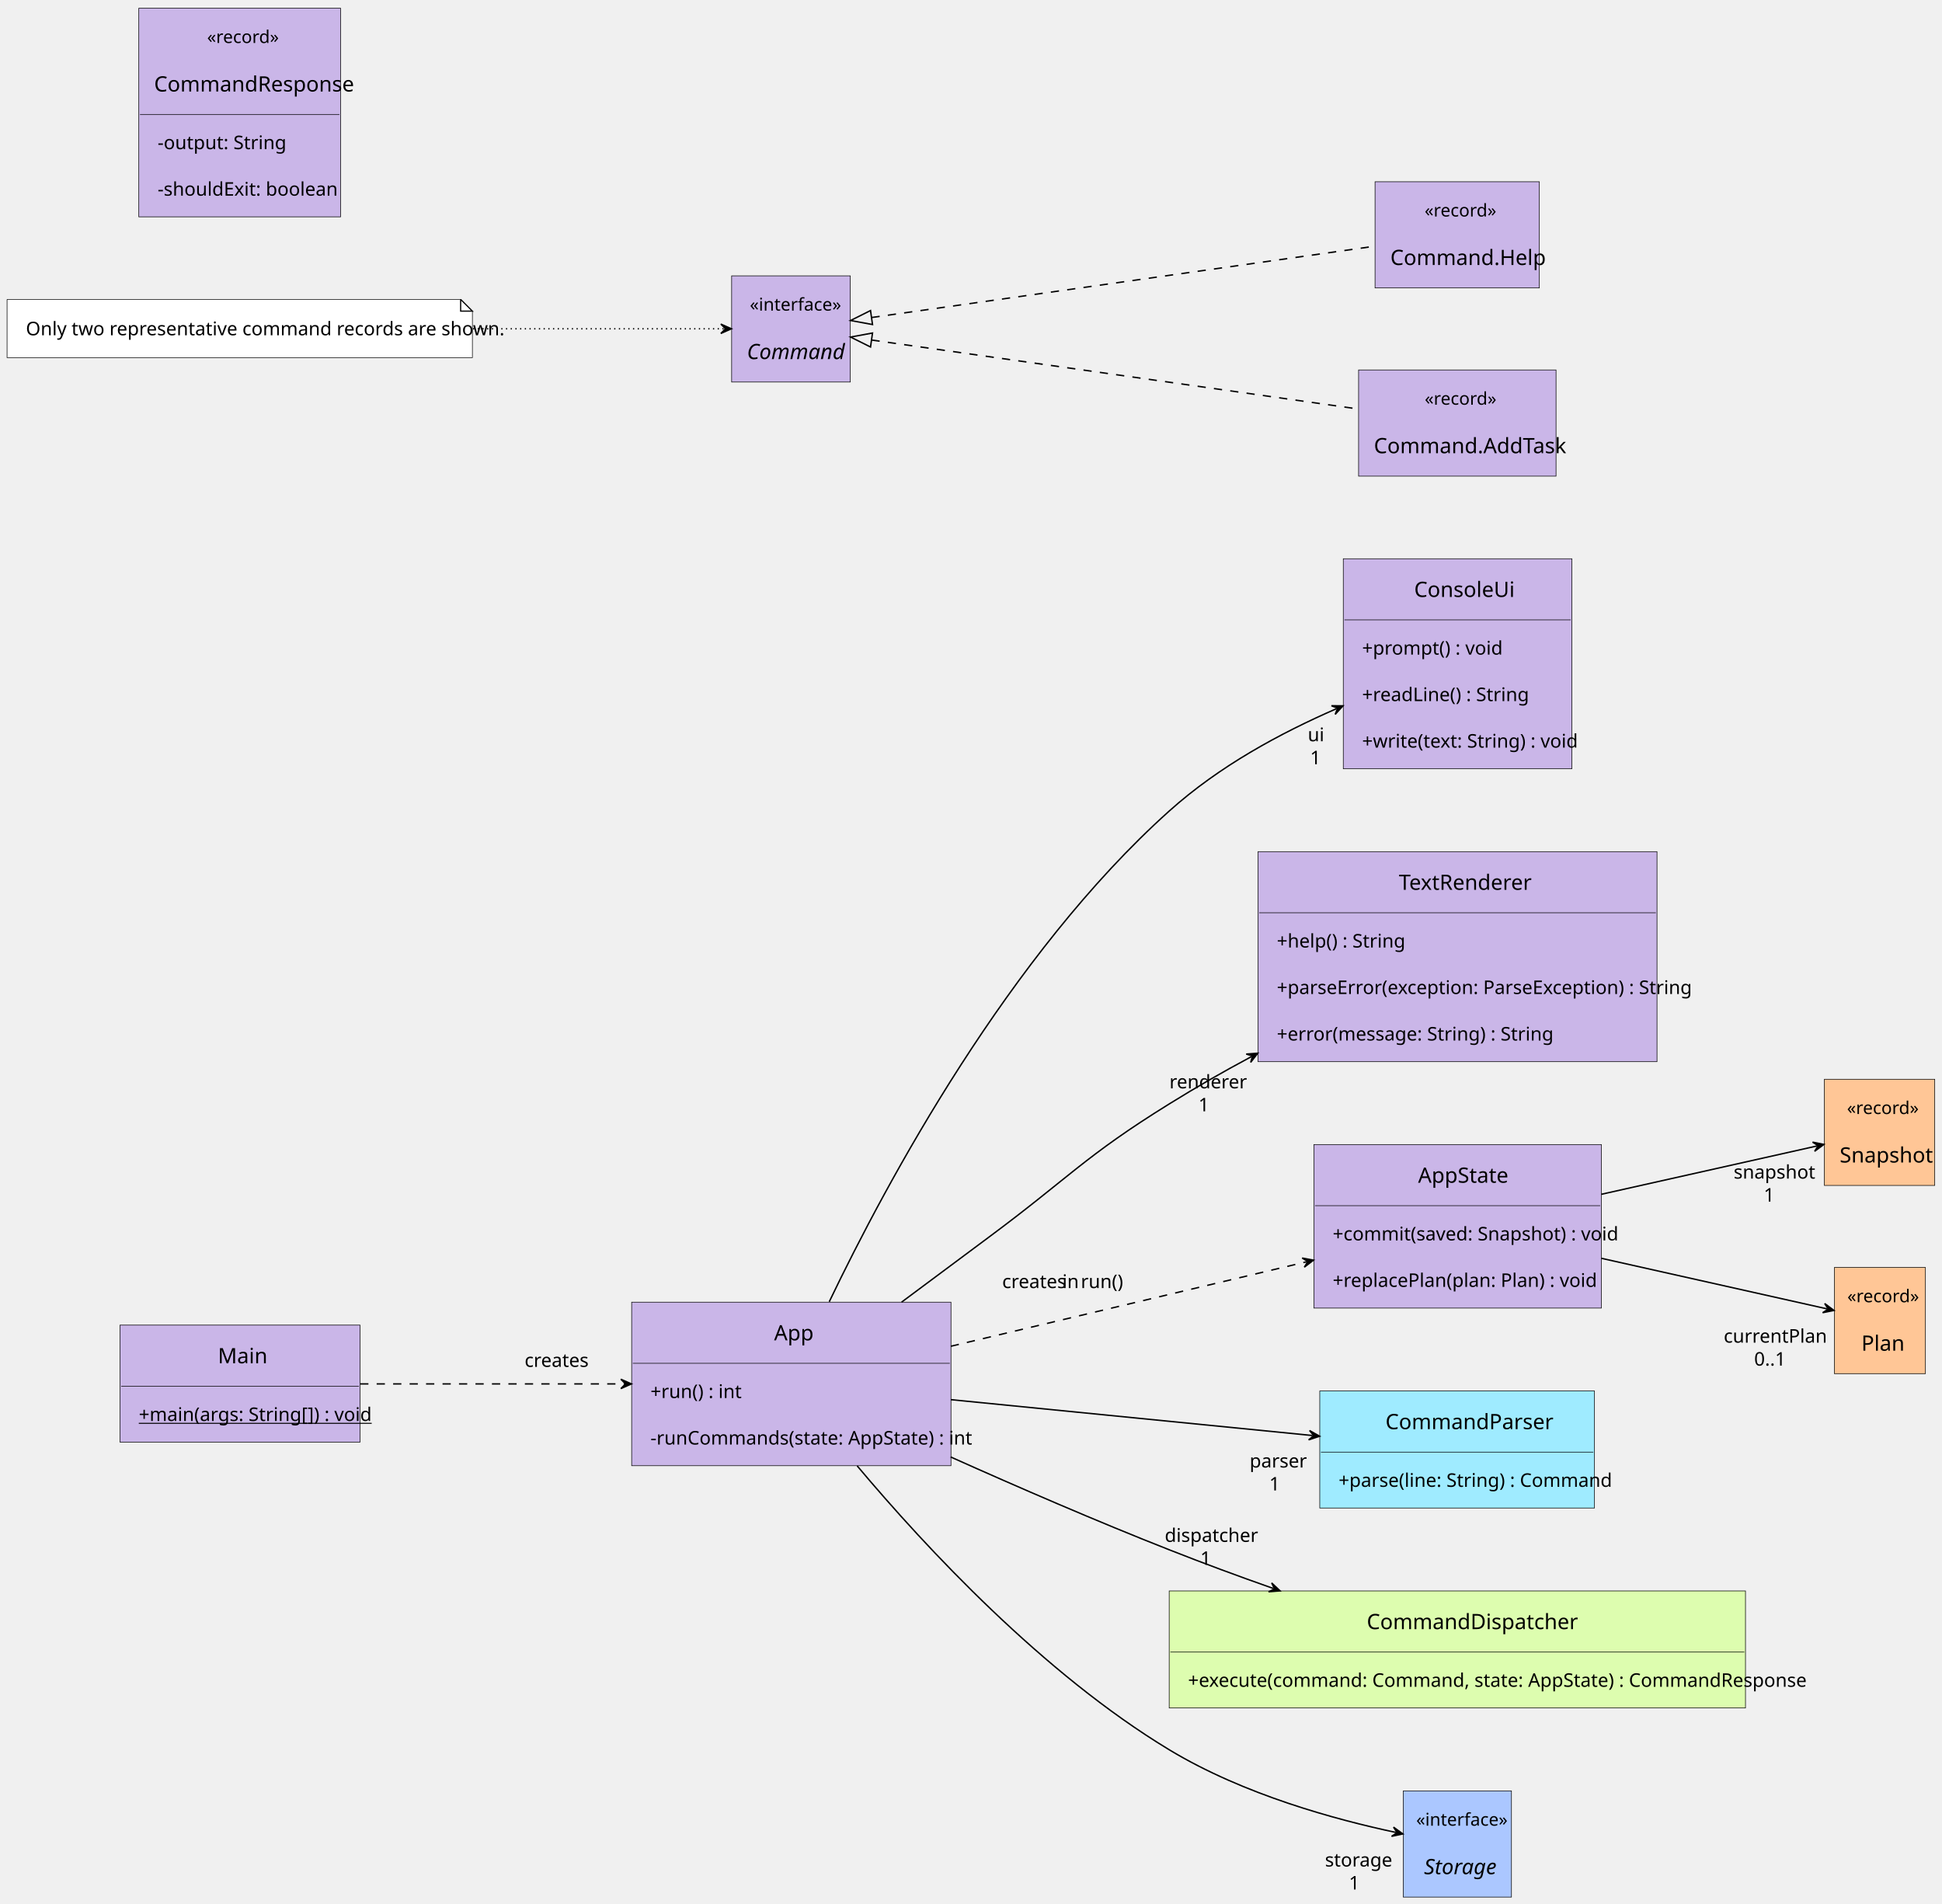
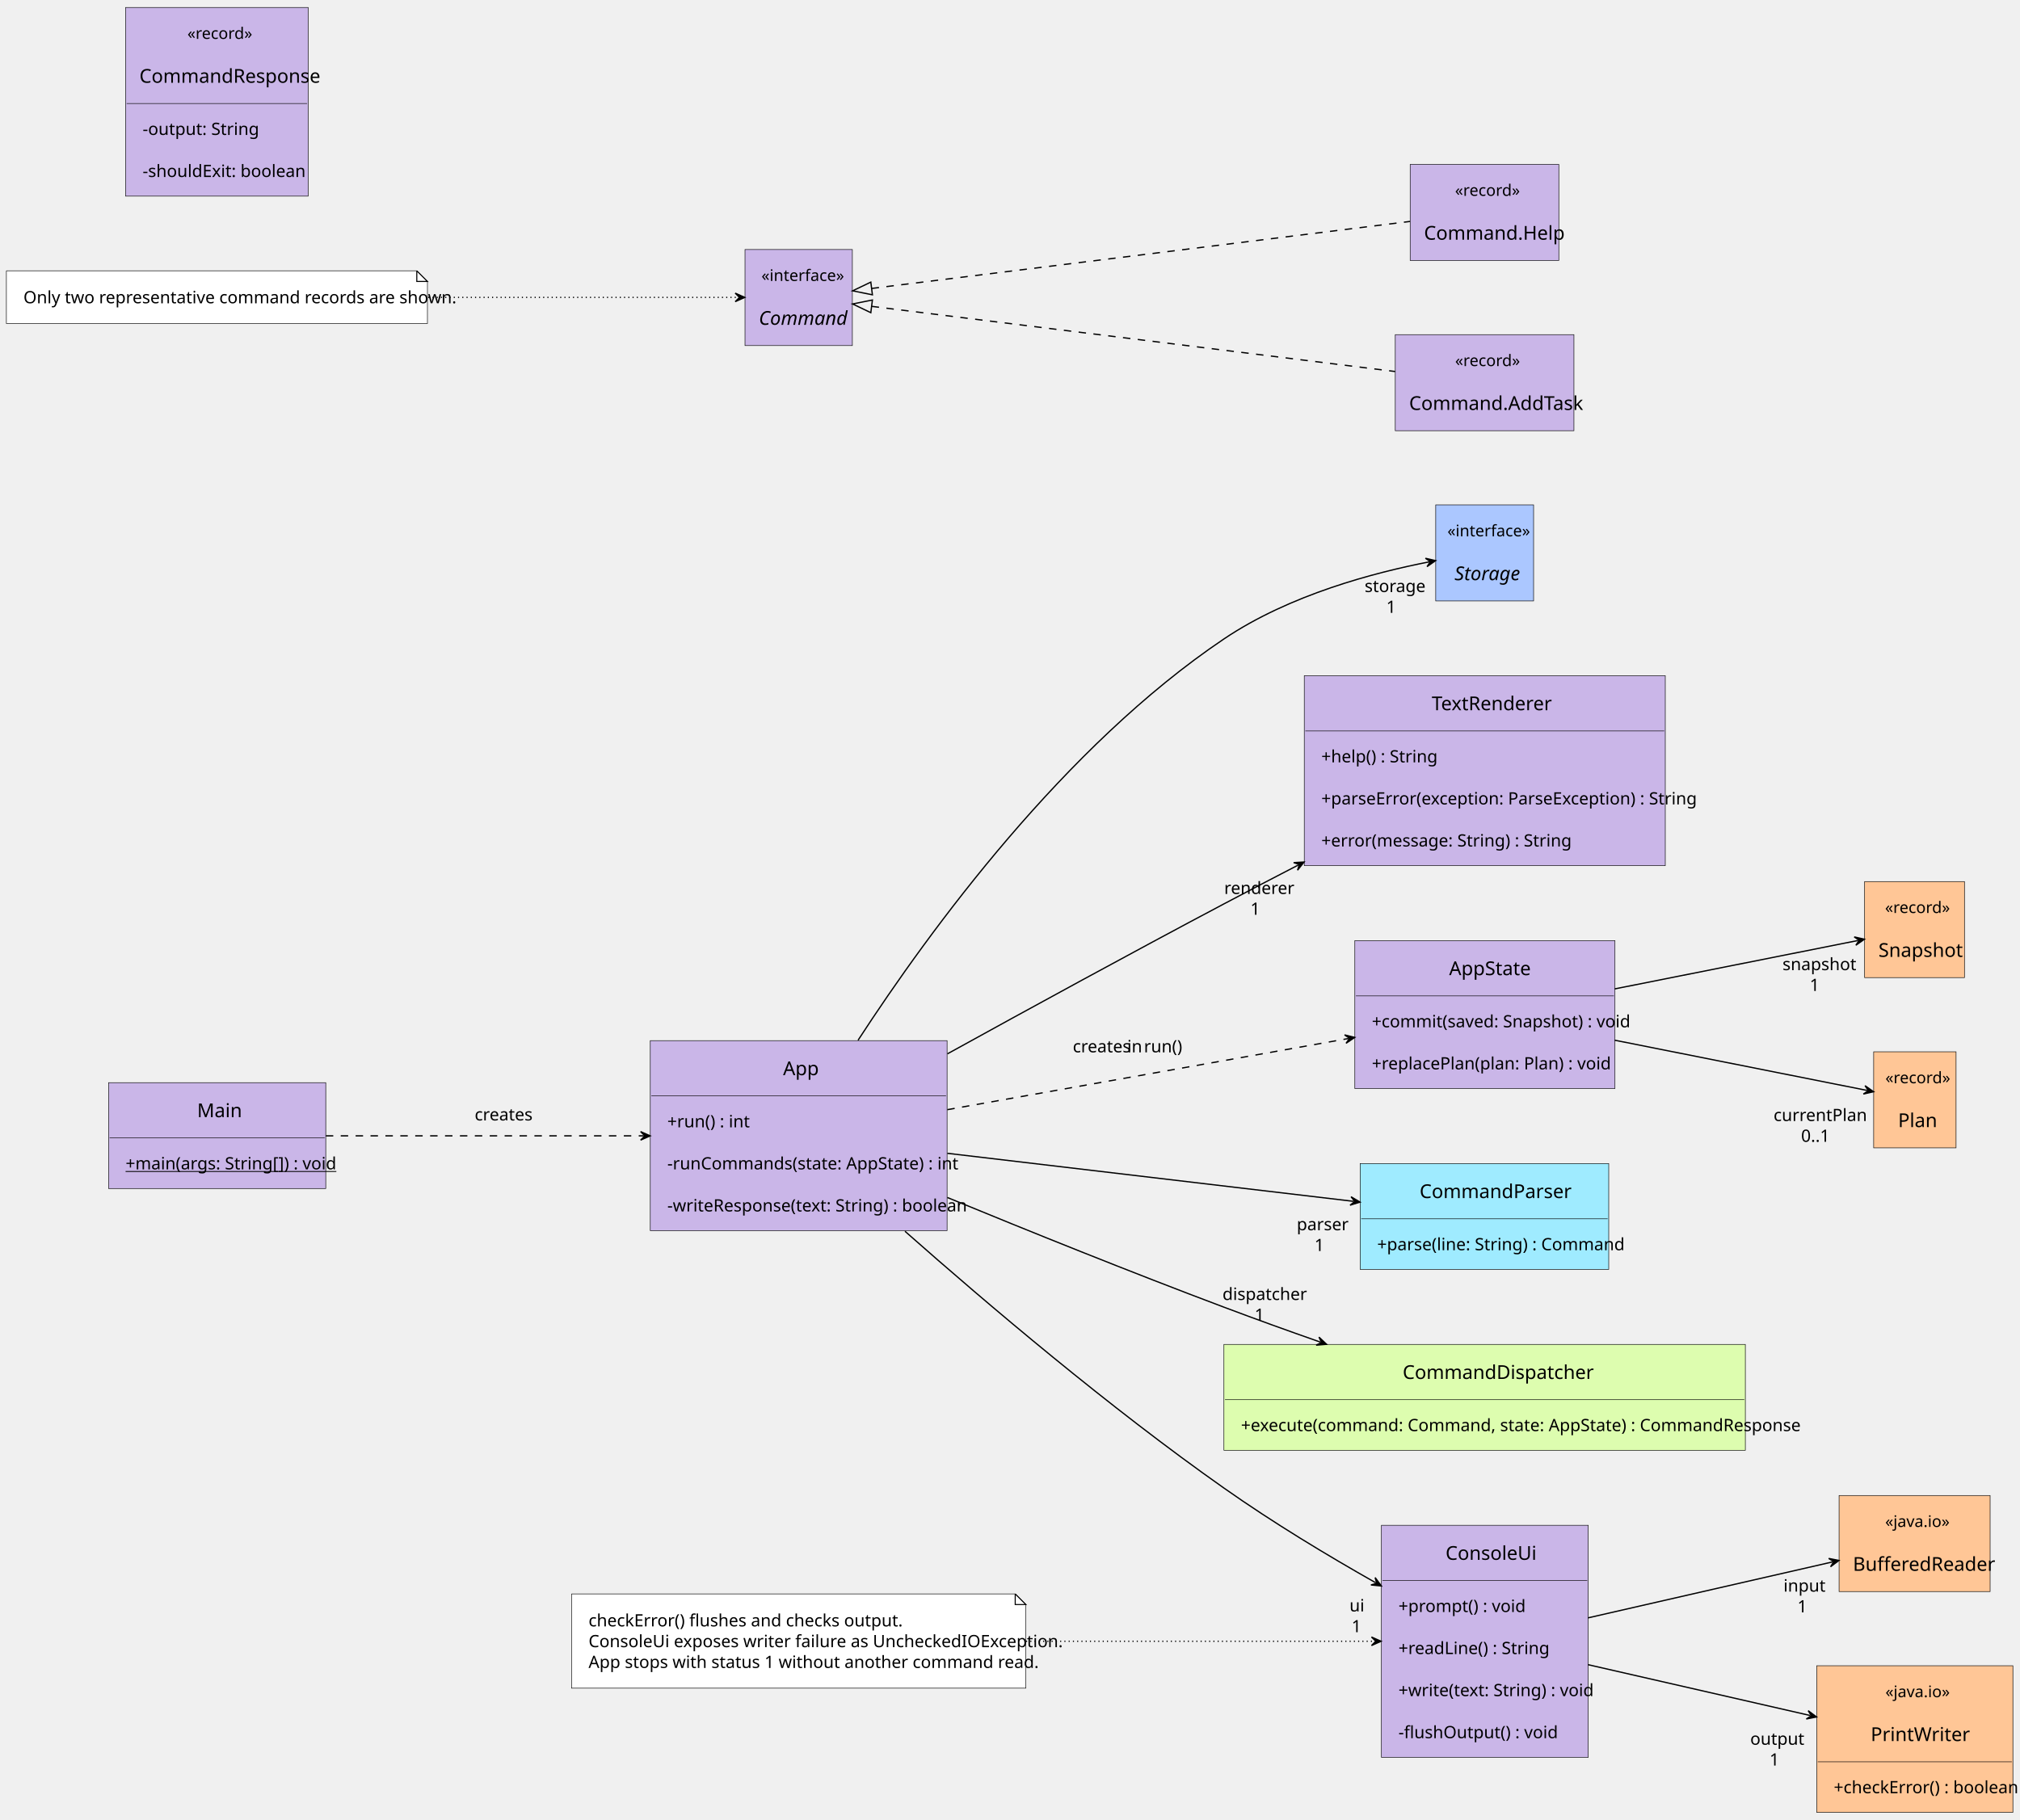
- <svg xmlns="http://www.w3.org/2000/svg" contentstyletype="text/css" data-diagram-type="CLASS" height="1618px" preserveAspectRatio="none" style="width:1651px;height:1618px;background:#FFFFFF;" version="1.1" viewBox="0 0 1651 1618" width="1651px" zoomAndPan="magnify">
+ <svg xmlns="http://www.w3.org/2000/svg" contentstyletype="text/css" data-diagram-type="CLASS" height="1710px" preserveAspectRatio="none" style="width:1898px;height:1710px;background:#FFFFFF;" version="1.1" viewBox="0 0 1898 1710" width="1898px" zoomAndPan="magnify">
  <defs />
  <g>
    <g class="entity" data-entity="Main" data-source-line="5" data-uid="ent0002" id="entity_Main">
-       <rect fill="#CAB6E8" height="99.504" style="stroke:#000000;stroke-width:0.5;" width="204.094" x="102" y="1126.5" />
-       <text fill="#000000" font-family="Calibri" font-size="18" lengthAdjust="spacing" textLength="37.6" x="185.247" y="1158.973">Main</text>
-       <line style="stroke:#000000;stroke-width:0.5;" x1="103" x2="305.094" y1="1178.473" y2="1178.473" />
-       <text fill="#000000" font-family="Calibri" font-size="16" lengthAdjust="spacing" text-decoration="underline" textLength="172.094" x="118" y="1208.004">+main(args: String[]) : void</text>
+       <rect fill="#CAB6E8" height="99.504" style="stroke:#000000;stroke-width:0.5;" width="204.094" x="102" y="1017.5" />
+       <text fill="#000000" font-family="Calibri" font-size="18" lengthAdjust="spacing" textLength="37.6" x="185.247" y="1049.973">Main</text>
+       <line style="stroke:#000000;stroke-width:0.5;" x1="103" x2="305.094" y1="1069.473" y2="1069.473" />
+       <text fill="#000000" font-family="Calibri" font-size="16" lengthAdjust="spacing" text-decoration="underline" textLength="172.094" x="118" y="1099.004">+main(args: String[]) : void</text>
    </g>
    <g class="entity" data-entity="App" data-source-line="8" data-uid="ent0003" id="entity_App">
-       <rect fill="#CAB6E8" height="139.035" style="stroke:#000000;stroke-width:0.5;" width="271.477" x="537" y="1107" />
-       <text fill="#000000" font-family="Calibri" font-size="18" lengthAdjust="spacing" textLength="29.329" x="658.074" y="1139.473">App</text>
-       <line style="stroke:#000000;stroke-width:0.5;" x1="538" x2="807.477" y1="1158.973" y2="1158.973" />
-       <text fill="#000000" font-family="Calibri" font-size="16" lengthAdjust="spacing" textLength="69.016" x="553" y="1188.504">+run() : int</text>
-       <text fill="#000000" font-family="Calibri" font-size="16" lengthAdjust="spacing" textLength="239.477" x="553" y="1228.035">-runCommands(state: AppState) : int</text>
-     </g>
-     <g class="entity" data-entity="ConsoleUi" data-source-line="12" data-uid="ent0004" id="entity_ConsoleUi">
-       <rect fill="#CAB6E8" height="178.566" style="stroke:#000000;stroke-width:0.5;" width="194.344" x="1142" y="475" />
-       <text fill="#000000" font-family="Calibri" font-size="18" lengthAdjust="spacing" textLength="73.846" x="1202.249" y="507.473">ConsoleUi</text>
-       <line style="stroke:#000000;stroke-width:0.5;" x1="1143" x2="1335.344" y1="526.973" y2="526.973" />
-       <text fill="#000000" font-family="Calibri" font-size="16" lengthAdjust="spacing" textLength="105.898" x="1158" y="556.504">+prompt() : void</text>
-       <text fill="#000000" font-family="Calibri" font-size="16" lengthAdjust="spacing" textLength="123.461" x="1158" y="596.035">+readLine() : String</text>
-       <text fill="#000000" font-family="Calibri" font-size="16" lengthAdjust="spacing" textLength="162.344" x="1158" y="635.566">+write(text: String) : void</text>
-     </g>
-     <g class="entity" data-entity="TextRenderer" data-source-line="17" data-uid="ent0005" id="entity_TextRenderer">
-       <rect fill="#CAB6E8" height="178.566" style="stroke:#000000;stroke-width:0.5;" width="339.211" x="1069.5" y="724" />
-       <text fill="#000000" font-family="Calibri" font-size="18" lengthAdjust="spacing" textLength="99.659" x="1189.276" y="756.473">TextRenderer</text>
-       <line style="stroke:#000000;stroke-width:0.5;" x1="1070.5" x2="1407.711" y1="775.973" y2="775.973" />
-       <text fill="#000000" font-family="Calibri" font-size="16" lengthAdjust="spacing" textLength="95.531" x="1085.5" y="805.504">+help() : String</text>
-       <text fill="#000000" font-family="Calibri" font-size="16" lengthAdjust="spacing" textLength="307.211" x="1085.5" y="845.035">+parseError(exception: ParseException) : String</text>
-       <text fill="#000000" font-family="Calibri" font-size="16" lengthAdjust="spacing" textLength="202.43" x="1085.5" y="884.566">+error(message: String) : String</text>
-     </g>
-     <g class="entity" data-entity="AppState" data-source-line="22" data-uid="ent0006" id="entity_AppState">
-       <rect fill="#CAB6E8" height="139.035" style="stroke:#000000;stroke-width:0.5;" width="244.43" x="1117" y="973" />
-       <text fill="#000000" font-family="Calibri" font-size="18" lengthAdjust="spacing" textLength="67.236" x="1205.597" y="1005.473">AppState</text>
-       <line style="stroke:#000000;stroke-width:0.5;" x1="1118" x2="1360.43" y1="1024.973" y2="1024.973" />
-       <text fill="#000000" font-family="Calibri" font-size="16" lengthAdjust="spacing" textLength="212.43" x="1133" y="1054.504">+commit(saved: Snapshot) : void</text>
-       <text fill="#000000" font-family="Calibri" font-size="16" lengthAdjust="spacing" textLength="197" x="1133" y="1094.035">+replacePlan(plan: Plan) : void</text>
-     </g>
-     <g class="entity" data-entity="Command" data-source-line="26" data-uid="ent0007" id="entity_Command">
-       <rect fill="#CAB6E8" height="90.283" style="stroke:#000000;stroke-width:0.5;" width="100.883" x="622" y="234.5" />
-       <text fill="#000000" font-family="Calibri" font-size="15" lengthAdjust="spacing" textLength="69.976" x="637.454" y="264.06">«interface»</text>
-       <text fill="#000000" font-family="Calibri" font-size="18" font-style="italic" lengthAdjust="spacing" textLength="74.883" x="635" y="305.283">Command</text>
-     </g>
-     <g class="entity" data-entity="Help" data-source-line="27" data-uid="ent0008" id="entity_Help">
-       <rect fill="#CAB6E8" height="90.283" style="stroke:#000000;stroke-width:0.5;" width="139.686" x="1169" y="154.5" />
-       <text fill="#000000" font-family="Calibri" font-size="15" lengthAdjust="spacing" textLength="55.422" x="1211.132" y="184.06">«record»</text>
-       <text fill="#000000" font-family="Calibri" font-size="18" lengthAdjust="spacing" textLength="113.686" x="1182" y="225.283">Command.Help</text>
-     </g>
-     <g class="entity" data-entity="AddTask" data-source-line="28" data-uid="ent0009" id="entity_AddTask">
-       <rect fill="#CAB6E8" height="90.283" style="stroke:#000000;stroke-width:0.5;" width="167.873" x="1155" y="314.5" />
-       <text fill="#000000" font-family="Calibri" font-size="15" lengthAdjust="spacing" textLength="55.422" x="1211.225" y="344.06">«record»</text>
-       <text fill="#000000" font-family="Calibri" font-size="18" lengthAdjust="spacing" textLength="141.873" x="1168" y="385.283">Command.AddTask</text>
-     </g>
-     <g class="entity" data-entity="CommandResponse" data-source-line="29" data-uid="ent0010" id="entity_CommandResponse">
+       <rect fill="#CAB6E8" height="178.566" style="stroke:#000000;stroke-width:0.5;" width="278.891" x="611" y="978" />
+       <text fill="#000000" font-family="Calibri" font-size="18" lengthAdjust="spacing" textLength="29.329" x="735.781" y="1010.473">App</text>
+       <line style="stroke:#000000;stroke-width:0.5;" x1="612" x2="888.891" y1="1029.973" y2="1029.973" />
+       <text fill="#000000" font-family="Calibri" font-size="16" lengthAdjust="spacing" textLength="69.016" x="627" y="1059.504">+run() : int</text>
+       <text fill="#000000" font-family="Calibri" font-size="16" lengthAdjust="spacing" textLength="239.477" x="627" y="1099.035">-runCommands(state: AppState) : int</text>
+       <text fill="#000000" font-family="Calibri" font-size="16" lengthAdjust="spacing" textLength="246.891" x="627" y="1138.566">-writeResponse(text: String) : boolean</text>
+     </g>
+     <g class="entity" data-entity="ConsoleUi" data-source-line="13" data-uid="ent0004" id="entity_ConsoleUi">
+       <rect fill="#CAB6E8" height="218.098" style="stroke:#000000;stroke-width:0.5;" width="194.344" x="1298" y="1433.5" />
+       <text fill="#000000" font-family="Calibri" font-size="18" lengthAdjust="spacing" textLength="73.846" x="1358.249" y="1465.973">ConsoleUi</text>
+       <line style="stroke:#000000;stroke-width:0.5;" x1="1299" x2="1491.344" y1="1485.473" y2="1485.473" />
+       <text fill="#000000" font-family="Calibri" font-size="16" lengthAdjust="spacing" textLength="105.898" x="1314" y="1515.004">+prompt() : void</text>
+       <text fill="#000000" font-family="Calibri" font-size="16" lengthAdjust="spacing" textLength="123.461" x="1314" y="1554.535">+readLine() : String</text>
+       <text fill="#000000" font-family="Calibri" font-size="16" lengthAdjust="spacing" textLength="162.344" x="1314" y="1594.066">+write(text: String) : void</text>
+       <text fill="#000000" font-family="Calibri" font-size="16" lengthAdjust="spacing" textLength="132.016" x="1314" y="1633.598">-flushOutput() : void</text>
+     </g>
+     <g class="entity" data-entity="BufferedReader" data-source-line="19" data-uid="ent0005" id="entity_BufferedReader">
+       <rect fill="#FFC696" height="90.283" style="stroke:#000000;stroke-width:0.5;" width="141.919" x="1728" y="1405.5" />
+       <text fill="#000000" font-family="Calibri" font-size="15" lengthAdjust="spacing" textLength="55.239" x="1771.34" y="1435.061">«java.io»</text>
+       <text fill="#000000" font-family="Calibri" font-size="18" lengthAdjust="spacing" textLength="115.919" x="1741" y="1476.283">BufferedReader</text>
+     </g>
+     <g class="entity" data-entity="PrintWriter" data-source-line="20" data-uid="ent0006" id="entity_PrintWriter">
+       <rect fill="#FFC696" height="137.815" style="stroke:#000000;stroke-width:0.5;" width="184.328" x="1707" y="1565.5" />
+       <text fill="#000000" font-family="Calibri" font-size="15" lengthAdjust="spacing" textLength="55.239" x="1771.544" y="1595.061">«java.io»</text>
+       <text fill="#000000" font-family="Calibri" font-size="18" lengthAdjust="spacing" textLength="82.872" x="1757.728" y="1636.283">PrintWriter</text>
+       <line style="stroke:#000000;stroke-width:0.5;" x1="1708" x2="1890.328" y1="1655.783" y2="1655.783" />
+       <text fill="#000000" font-family="Calibri" font-size="16" lengthAdjust="spacing" textLength="152.328" x="1723" y="1685.314">+checkError() : boolean</text>
+     </g>
+     <g class="entity" data-entity="TextRenderer" data-source-line="23" data-uid="ent0007" id="entity_TextRenderer">
+       <rect fill="#CAB6E8" height="178.566" style="stroke:#000000;stroke-width:0.5;" width="339.211" x="1225.5" y="635" />
+       <text fill="#000000" font-family="Calibri" font-size="18" lengthAdjust="spacing" textLength="99.659" x="1345.276" y="667.473">TextRenderer</text>
+       <line style="stroke:#000000;stroke-width:0.5;" x1="1226.5" x2="1563.711" y1="686.973" y2="686.973" />
+       <text fill="#000000" font-family="Calibri" font-size="16" lengthAdjust="spacing" textLength="95.531" x="1241.5" y="716.504">+help() : String</text>
+       <text fill="#000000" font-family="Calibri" font-size="16" lengthAdjust="spacing" textLength="307.211" x="1241.5" y="756.035">+parseError(exception: ParseException) : String</text>
+       <text fill="#000000" font-family="Calibri" font-size="16" lengthAdjust="spacing" textLength="202.43" x="1241.5" y="795.566">+error(message: String) : String</text>
+     </g>
+     <g class="entity" data-entity="AppState" data-source-line="28" data-uid="ent0008" id="entity_AppState">
+       <rect fill="#CAB6E8" height="139.035" style="stroke:#000000;stroke-width:0.5;" width="244.43" x="1273" y="884" />
+       <text fill="#000000" font-family="Calibri" font-size="18" lengthAdjust="spacing" textLength="67.236" x="1361.597" y="916.473">AppState</text>
+       <line style="stroke:#000000;stroke-width:0.5;" x1="1274" x2="1516.43" y1="935.973" y2="935.973" />
+       <text fill="#000000" font-family="Calibri" font-size="16" lengthAdjust="spacing" textLength="212.43" x="1289" y="965.504">+commit(saved: Snapshot) : void</text>
+       <text fill="#000000" font-family="Calibri" font-size="16" lengthAdjust="spacing" textLength="197" x="1289" y="1005.035">+replacePlan(plan: Plan) : void</text>
+     </g>
+     <g class="entity" data-entity="Command" data-source-line="32" data-uid="ent0009" id="entity_Command">
+       <rect fill="#CAB6E8" height="90.283" style="stroke:#000000;stroke-width:0.5;" width="100.883" x="700" y="234.5" />
+       <text fill="#000000" font-family="Calibri" font-size="15" lengthAdjust="spacing" textLength="69.976" x="715.454" y="264.06">«interface»</text>
+       <text fill="#000000" font-family="Calibri" font-size="18" font-style="italic" lengthAdjust="spacing" textLength="74.883" x="713" y="305.283">Command</text>
+     </g>
+     <g class="entity" data-entity="Help" data-source-line="33" data-uid="ent0010" id="entity_Help">
+       <rect fill="#CAB6E8" height="90.283" style="stroke:#000000;stroke-width:0.5;" width="139.686" x="1325" y="154.5" />
+       <text fill="#000000" font-family="Calibri" font-size="15" lengthAdjust="spacing" textLength="55.422" x="1367.132" y="184.06">«record»</text>
+       <text fill="#000000" font-family="Calibri" font-size="18" lengthAdjust="spacing" textLength="113.686" x="1338" y="225.283">Command.Help</text>
+     </g>
+     <g class="entity" data-entity="AddTask" data-source-line="34" data-uid="ent0011" id="entity_AddTask">
+       <rect fill="#CAB6E8" height="90.283" style="stroke:#000000;stroke-width:0.5;" width="167.873" x="1311" y="314.5" />
+       <text fill="#000000" font-family="Calibri" font-size="15" lengthAdjust="spacing" textLength="55.422" x="1367.225" y="344.06">«record»</text>
+       <text fill="#000000" font-family="Calibri" font-size="18" lengthAdjust="spacing" textLength="141.873" x="1324" y="385.283">Command.AddTask</text>
+     </g>
+     <g class="entity" data-entity="CommandResponse" data-source-line="35" data-uid="ent0012" id="entity_CommandResponse">
      <rect fill="#CAB6E8" height="177.346" style="stroke:#000000;stroke-width:0.5;" width="171.556" x="118" y="7" />
      <text fill="#000000" font-family="Calibri" font-size="15" lengthAdjust="spacing" textLength="55.422" x="176.067" y="36.56">«record»</text>
      <text fill="#000000" font-family="Calibri" font-size="18" lengthAdjust="spacing" textLength="145.556" x="131" y="77.783">CommandResponse</text>
      <line style="stroke:#000000;stroke-width:0.5;" x1="119" x2="288.556" y1="97.283" y2="97.283" />
      <text fill="#000000" font-family="Calibri" font-size="16" lengthAdjust="spacing" textLength="95.07" x="134" y="126.814">-output: String</text>
      <text fill="#000000" font-family="Calibri" font-size="16" lengthAdjust="spacing" textLength="133.141" x="134" y="166.346">-shouldExit: boolean</text>
    </g>
-     <g class="entity" data-entity="CommandParser" data-source-line="33" data-uid="ent0011" id="entity_CommandParser">
-       <rect fill="#9FEBFF" height="99.504" style="stroke:#000000;stroke-width:0.5;" width="233.57" x="1122" y="1182.5" />
-       <text fill="#000000" font-family="Calibri" font-size="18" lengthAdjust="spacing" textLength="121.852" x="1177.859" y="1214.973">CommandParser</text>
-       <line style="stroke:#000000;stroke-width:0.5;" x1="1123" x2="1354.57" y1="1234.473" y2="1234.473" />
-       <text fill="#000000" font-family="Calibri" font-size="16" lengthAdjust="spacing" textLength="201.57" x="1138" y="1264.004">+parse(line: String) : Command</text>
-     </g>
-     <g class="entity" data-entity="CommandDispatcher" data-source-line="36" data-uid="ent0012" id="entity_CommandDispatcher">
-       <rect fill="#DDFDAF" height="99.504" style="stroke:#000000;stroke-width:0.5;" width="489.938" x="994" y="1352.5" />
-       <text fill="#000000" font-family="Calibri" font-size="18" lengthAdjust="spacing" textLength="154.037" x="1161.95" y="1384.973">CommandDispatcher</text>
-       <line style="stroke:#000000;stroke-width:0.5;" x1="995" x2="1482.938" y1="1404.473" y2="1404.473" />
-       <text fill="#000000" font-family="Calibri" font-size="16" lengthAdjust="spacing" textLength="457.938" x="1010" y="1434.004">+execute(command: Command, state: AppState) : CommandResponse</text>
-     </g>
-     <g class="entity" data-entity="Storage" data-source-line="39" data-uid="ent0013" id="entity_Storage">
-       <rect fill="#ABC7FF" height="90.283" style="stroke:#000000;stroke-width:0.5;" width="91.976" x="1193" y="1522.5" />
-       <text fill="#000000" font-family="Calibri" font-size="15" lengthAdjust="spacing" textLength="69.976" x="1204" y="1552.061">«interface»</text>
-       <text fill="#000000" font-family="Calibri" font-size="18" font-style="italic" lengthAdjust="spacing" textLength="56.681" x="1210.648" y="1593.283">Storage</text>
-     </g>
-     <g class="entity" data-entity="Snapshot" data-source-line="40" data-uid="ent0014" id="entity_Snapshot">
-       <rect fill="#FFC696" height="90.283" style="stroke:#000000;stroke-width:0.5;" width="93.825" x="1551" y="917.5" />
-       <text fill="#000000" font-family="Calibri" font-size="15" lengthAdjust="spacing" textLength="55.422" x="1570.201" y="947.061">«record»</text>
-       <text fill="#000000" font-family="Calibri" font-size="18" lengthAdjust="spacing" textLength="67.825" x="1564" y="988.283">Snapshot</text>
-     </g>
-     <g class="entity" data-entity="Plan" data-source-line="41" data-uid="ent0015" id="entity_Plan">
-       <rect fill="#FFC696" height="90.283" style="stroke:#000000;stroke-width:0.5;" width="77.422" x="1559.5" y="1077.5" />
-       <text fill="#000000" font-family="Calibri" font-size="15" lengthAdjust="spacing" textLength="55.422" x="1570.5" y="1107.061">«record»</text>
-       <text fill="#000000" font-family="Calibri" font-size="18" lengthAdjust="spacing" textLength="31.509" x="1582.457" y="1148.283">Plan</text>
-     </g>
-     <g class="entity" data-entity="CommandNote" data-source-line="56" data-uid="ent0027" id="entity_CommandNote">
+     <g class="entity" data-entity="CommandParser" data-source-line="39" data-uid="ent0013" id="entity_CommandParser">
+       <rect fill="#9FEBFF" height="99.504" style="stroke:#000000;stroke-width:0.5;" width="233.57" x="1278" y="1093.5" />
+       <text fill="#000000" font-family="Calibri" font-size="18" lengthAdjust="spacing" textLength="121.852" x="1333.859" y="1125.973">CommandParser</text>
+       <line style="stroke:#000000;stroke-width:0.5;" x1="1279" x2="1510.57" y1="1145.473" y2="1145.473" />
+       <text fill="#000000" font-family="Calibri" font-size="16" lengthAdjust="spacing" textLength="201.57" x="1294" y="1175.004">+parse(line: String) : Command</text>
+     </g>
+     <g class="entity" data-entity="CommandDispatcher" data-source-line="42" data-uid="ent0014" id="entity_CommandDispatcher">
+       <rect fill="#DDFDAF" height="99.504" style="stroke:#000000;stroke-width:0.5;" width="489.938" x="1150" y="1263.5" />
+       <text fill="#000000" font-family="Calibri" font-size="18" lengthAdjust="spacing" textLength="154.037" x="1317.95" y="1295.973">CommandDispatcher</text>
+       <line style="stroke:#000000;stroke-width:0.5;" x1="1151" x2="1638.938" y1="1315.473" y2="1315.473" />
+       <text fill="#000000" font-family="Calibri" font-size="16" lengthAdjust="spacing" textLength="457.938" x="1166" y="1345.004">+execute(command: Command, state: AppState) : CommandResponse</text>
+     </g>
+     <g class="entity" data-entity="Storage" data-source-line="45" data-uid="ent0015" id="entity_Storage">
+       <rect fill="#ABC7FF" height="90.283" style="stroke:#000000;stroke-width:0.5;" width="91.976" x="1349" y="474.5" />
+       <text fill="#000000" font-family="Calibri" font-size="15" lengthAdjust="spacing" textLength="69.976" x="1360" y="504.06">«interface»</text>
+       <text fill="#000000" font-family="Calibri" font-size="18" font-style="italic" lengthAdjust="spacing" textLength="56.681" x="1366.648" y="545.283">Storage</text>
+     </g>
+     <g class="entity" data-entity="Snapshot" data-source-line="46" data-uid="ent0016" id="entity_Snapshot">
+       <rect fill="#FFC696" height="90.283" style="stroke:#000000;stroke-width:0.5;" width="93.825" x="1752" y="828.5" />
+       <text fill="#000000" font-family="Calibri" font-size="15" lengthAdjust="spacing" textLength="55.422" x="1771.201" y="858.061">«record»</text>
+       <text fill="#000000" font-family="Calibri" font-size="18" lengthAdjust="spacing" textLength="67.825" x="1765" y="899.283">Snapshot</text>
+     </g>
+     <g class="entity" data-entity="Plan" data-source-line="47" data-uid="ent0017" id="entity_Plan">
+       <rect fill="#FFC696" height="90.283" style="stroke:#000000;stroke-width:0.5;" width="77.422" x="1760.5" y="988.5" />
+       <text fill="#000000" font-family="Calibri" font-size="15" lengthAdjust="spacing" textLength="55.422" x="1771.5" y="1018.061">«record»</text>
+       <text fill="#000000" font-family="Calibri" font-size="18" lengthAdjust="spacing" textLength="31.509" x="1783.457" y="1059.283">Plan</text>
+     </g>
+     <g class="entity" data-entity="CommandNote" data-source-line="64" data-uid="ent0031" id="entity_CommandNote">
      <path d="M6,254.5 L6,304.031 L401.617,304.031 L401.617,264.5 L391.617,254.5 L6,254.5" fill="#FFFFFF" style="stroke:#000000;stroke-width:0.5;" />
      <path d="M391.617,254.5 L391.617,264.5 L401.617,264.5 L391.617,254.5" fill="#FFFFFF" style="stroke:#000000;stroke-width:1;" />
      <text fill="#000000" font-family="Calibri" font-size="16" lengthAdjust="spacing" textLength="354.617" x="22" y="285.031">Only two representative command records are shown.</text>
    </g>
-     <g class="link" data-entity-1="Main" data-entity-2="App" data-source-line="43" data-uid="lnk16" id="link_Main_App">
-       <path codeline="43" d="M306.22,1176.5 C373.75,1176.5 457.3,1176.5 530.82,1176.5" fill="none" id="Main-to-App" style="stroke:#000000;stroke-width:1.2;stroke-dasharray:7,7;" />
-       <polygon fill="#000000" points="536.82,1176.5,527.82,1172.5,531.82,1176.5,527.82,1180.5,536.82,1176.5" style="stroke:#000000;stroke-width:1.2;" />
-       <text fill="#000000" font-family="Calibri" font-size="16" lengthAdjust="spacing" textLength="47.547" x="446" y="1162.031">creates</text>
-     </g>
-     <g class="link" data-entity-1="App" data-entity-2="ConsoleUi" data-source-line="44" data-uid="lnk17" id="link_App_ConsoleUi">
-       <path codeline="44" d="M704.99,1106.66 C754.16,1004.09 857.81,811.65 994,689.5 C1036.87,651.05 1088.232,623.421 1136.272,602.441" fill="none" id="App-to-ConsoleUi" style="stroke:#000000;stroke-width:1.2;" />
-       <polygon fill="#000000" points="1141.77,600.04,1131.921,599.976,1137.188,602.041,1135.123,607.308,1141.77,600.04" style="stroke:#000000;stroke-width:1.2;" />
-       <text fill="#000000" font-family="Calibri" font-size="16" lengthAdjust="spacing" textLength="12.078" x="1111.799" y="630.162">ui</text>
-       <text fill="#000000" font-family="Calibri" font-size="16" lengthAdjust="spacing" textLength="8.109" x="1113.784" y="649.693">1</text>
-     </g>
-     <g class="link" data-entity-1="App" data-entity-2="TextRenderer" data-source-line="45" data-uid="lnk18" id="link_App_TextRenderer">
-       <path codeline="45" d="M766.47,1106.99 C790.71,1088.9 816.82,1069.45 841,1051.5 C908.88,1001.11 922.14,983.03 994,938.5 C1017.87,923.71 1038.412,911.925 1064.022,898.195" fill="none" id="App-to-TextRenderer" style="stroke:#000000;stroke-width:1.2;" />
-       <polygon fill="#000000" points="1069.31,895.36,1059.488,896.087,1064.903,897.722,1063.268,903.138,1069.31,895.36" style="stroke:#000000;stroke-width:1.2;" />
-       <text fill="#000000" font-family="Calibri" font-size="16" lengthAdjust="spacing" textLength="57.43" x="994.182" y="925.251">renderer</text>
-       <text fill="#000000" font-family="Calibri" font-size="16" lengthAdjust="spacing" textLength="8.109" x="1018.842" y="944.782">1</text>
-     </g>
-     <g class="link" data-entity-1="App" data-entity-2="CommandParser" data-source-line="46" data-uid="lnk19" id="link_App_CommandParser">
-       <path codeline="46" d="M808.35,1189.88 C903.91,1199.36 1024.839,1211.358 1115.909,1220.388" fill="none" id="App-to-CommandParser" style="stroke:#000000;stroke-width:1.2;" />
-       <polygon fill="#000000" points="1121.88,1220.98,1113.319,1216.111,1116.904,1220.487,1112.529,1224.072,1121.88,1220.98" style="stroke:#000000;stroke-width:1.2;" />
-       <text fill="#000000" font-family="Calibri" font-size="16" lengthAdjust="spacing" textLength="41.445" x="1062.371" y="1247.567">parser</text>
-       <text fill="#000000" font-family="Calibri" font-size="16" lengthAdjust="spacing" textLength="8.109" x="1079.039" y="1267.098">1</text>
-     </g>
-     <g class="link" data-entity-1="App" data-entity-2="CommandDispatcher" data-source-line="47" data-uid="lnk20" id="link_App_CommandDispatcher">
-       <path codeline="47" d="M808.18,1238.59 C865.08,1264.08 932.34,1293.24 994,1317.5 C1024.26,1329.41 1051.302,1339.393 1082.612,1350.443" fill="none" id="App-to-CommandDispatcher" style="stroke:#000000;stroke-width:1.2;" />
-       <polygon fill="#000000" points="1088.27,1352.44,1081.114,1345.673,1083.555,1350.776,1078.452,1353.217,1088.27,1352.44" style="stroke:#000000;stroke-width:1.2;" />
-       <text fill="#000000" font-family="Calibri" font-size="16" lengthAdjust="spacing" textLength="68.477" x="990.216" y="1310.795">dispatcher</text>
-       <text fill="#000000" font-family="Calibri" font-size="16" lengthAdjust="spacing" textLength="8.109" x="1020.4" y="1330.327">1</text>
-     </g>
-     <g class="link" data-entity-1="App" data-entity-2="Storage" data-source-line="48" data-uid="lnk21" id="link_App_Storage">
-       <path codeline="48" d="M728.74,1246.2 C787.64,1316.24 887,1422.84 994,1487.5 C1057.53,1525.89 1135.762,1546.927 1186.812,1557.827" fill="none" id="App-to-Storage" style="stroke:#000000;stroke-width:1.2;" />
-       <polygon fill="#000000" points="1192.68,1559.08,1184.714,1553.289,1187.79,1558.036,1183.043,1561.112,1192.68,1559.08" style="stroke:#000000;stroke-width:1.2;" />
-       <text fill="#000000" font-family="Calibri" font-size="16" lengthAdjust="spacing" textLength="48.789" x="1126.439" y="1586.774">storage</text>
-       <text fill="#000000" font-family="Calibri" font-size="16" lengthAdjust="spacing" textLength="8.109" x="1146.779" y="1606.305">1</text>
-     </g>
-     <g class="link" data-entity-1="App" data-entity-2="AppState" data-source-line="49" data-uid="lnk22" id="link_App_AppState">
-       <path codeline="49" d="M808.35,1144.49 C902.12,1122.23 1020.212,1094.196 1110.872,1072.676" fill="none" id="App-to-AppState" style="stroke:#000000;stroke-width:1.2;stroke-dasharray:7,7;" />
-       <polygon fill="#000000" points="1116.71,1071.29,1107.03,1069.477,1111.845,1072.445,1108.877,1077.26,1116.71,1071.29" style="stroke:#000000;stroke-width:1.2;" />
-       <text fill="#000000" font-family="Calibri" font-size="16" lengthAdjust="spacing" textLength="47.547" x="852" y="1095.031">creates</text>
-       <text fill="#000000" font-family="Calibri" font-size="16" lengthAdjust="spacing" textLength="3.617" x="899.547" y="1095.031"> </text>
-       <text fill="#000000" font-family="Calibri" font-size="16" lengthAdjust="spacing" textLength="12.078" x="903.164" y="1095.031">in</text>
-       <text fill="#000000" font-family="Calibri" font-size="16" lengthAdjust="spacing" textLength="3.617" x="915.242" y="1095.031"> </text>
-       <text fill="#000000" font-family="Calibri" font-size="16" lengthAdjust="spacing" textLength="32.094" x="918.859" y="1095.031">run()</text>
-     </g>
-     <g class="link" data-entity-1="Command" data-entity-2="Help" data-source-line="50" data-uid="lnk23" id="link_Command_Help">
-       <path codeline="50" d="M740.922,269.944 C841.812,255.644 1053.31,225.67 1168.8,209.31" fill="none" id="Command-backto-Help" style="stroke:#000000;stroke-width:1.2;stroke-dasharray:7,7;" />
-       <polygon fill="none" points="723.1,272.47,741.764,275.885,740.08,264.003,723.1,272.47" style="stroke:#000000;stroke-width:1.2;" />
-     </g>
-     <g class="link" data-entity-1="Command" data-entity-2="AddTask" data-source-line="51" data-uid="lnk24" id="link_Command_AddTask">
-       <path codeline="51" d="M740.922,289.055 C837.912,302.795 1035.76,330.84 1154.91,347.72" fill="none" id="Command-backto-AddTask" style="stroke:#000000;stroke-width:1.2;stroke-dasharray:7,7;" />
-       <polygon fill="none" points="723.1,286.53,740.081,294.995,741.764,283.114,723.1,286.53" style="stroke:#000000;stroke-width:1.2;" />
-     </g>
-     <g class="link" data-entity-1="AppState" data-entity-2="Snapshot" data-source-line="52" data-uid="lnk25" id="link_AppState_Snapshot">
-       <path codeline="52" d="M1361.36,1015.3 C1426.45,1000.72 1497.015,984.902 1544.765,974.202" fill="none" id="AppState-to-Snapshot" style="stroke:#000000;stroke-width:1.2;" />
-       <polygon fill="#000000" points="1550.62,972.89,1540.963,970.955,1545.741,973.983,1542.712,978.761,1550.62,972.89" style="stroke:#000000;stroke-width:1.2;" />
-       <text fill="#000000" font-family="Calibri" font-size="16" lengthAdjust="spacing" textLength="59.195" x="1473.899" y="1001.964">snapshot</text>
-       <text fill="#000000" font-family="Calibri" font-size="16" lengthAdjust="spacing" textLength="8.109" x="1499.442" y="1021.495">1</text>
-     </g>
-     <g class="link" data-entity-1="AppState" data-entity-2="Plan" data-source-line="53" data-uid="lnk26" id="link_AppState_Plan">
-       <path codeline="53" d="M1361.36,1069.7 C1430.49,1085.19 1506.555,1102.227 1553.325,1112.717" fill="none" id="AppState-to-Plan" style="stroke:#000000;stroke-width:1.2;" />
-       <polygon fill="#000000" points="1559.18,1114.03,1551.274,1108.157,1554.301,1112.936,1549.523,1115.963,1559.18,1114.03" style="stroke:#000000;stroke-width:1.2;" />
-       <text fill="#000000" font-family="Calibri" font-size="16" lengthAdjust="spacing" textLength="76.062" x="1465.432" y="1141.424">currentPlan</text>
-       <text fill="#000000" font-family="Calibri" font-size="16" lengthAdjust="spacing" textLength="24.297" x="1491.314" y="1160.956">0..1</text>
-     </g>
-     <g class="link" data-entity-1="CommandNote" data-entity-2="Command" data-source-line="58" data-uid="lnk28" id="link_CommandNote_Command">
-       <path codeline="58" d="M402.16,279.5 C482.73,279.5 563.19,279.5 615.81,279.5" fill="none" id="CommandNote-to-Command" style="stroke:#000000;stroke-width:1.2;stroke-dasharray:1,3;" />
-       <polygon fill="#000000" points="621.81,279.5,612.81,275.5,616.81,279.5,612.81,283.5,621.81,279.5" style="stroke:#000000;stroke-width:1.2;" />
+     <g class="entity" data-entity="OutputNote" data-source-line="69" data-uid="ent0033" id="entity_OutputNote">
+       <path d="M537,1498 L537,1586.594 L963.906,1586.594 L963.906,1508 L953.906,1498 L537,1498" fill="#FFFFFF" style="stroke:#000000;stroke-width:0.5;" />
+       <path d="M953.906,1498 L953.906,1508 L963.906,1508 L953.906,1498" fill="#FFFFFF" style="stroke:#000000;stroke-width:1;" />
+       <text fill="#000000" font-family="Calibri" font-size="16" lengthAdjust="spacing" textLength="256.492" x="553" y="1528.531">checkError() flushes and checks output.</text>
+       <text fill="#000000" font-family="Calibri" font-size="16" lengthAdjust="spacing" textLength="385.906" x="553" y="1548.062">ConsoleUi exposes writer failure as UncheckedIOException.</text>
+       <text fill="#000000" font-family="Calibri" font-size="16" lengthAdjust="spacing" textLength="367.797" x="553" y="1567.594">App stops with status 1 without another command read.</text>
+     </g>
+     <g class="link" data-entity-1="Main" data-entity-2="App" data-source-line="49" data-uid="lnk18" id="link_Main_App">
+       <path codeline="49" d="M306.14,1067.5 C391.95,1067.5 509.89,1067.5 604.92,1067.5" fill="none" id="Main-to-App" style="stroke:#000000;stroke-width:1.2;stroke-dasharray:7,7;" />
+       <polygon fill="#000000" points="610.92,1067.5,601.92,1063.5,605.92,1067.5,601.92,1071.5,610.92,1067.5" style="stroke:#000000;stroke-width:1.2;" />
+       <text fill="#000000" font-family="Calibri" font-size="16" lengthAdjust="spacing" textLength="47.547" x="446" y="1053.031">creates</text>
+     </g>
+     <g class="link" data-entity-1="App" data-entity-2="ConsoleUi" data-source-line="50" data-uid="lnk19" id="link_App_ConsoleUi">
+       <path codeline="50" d="M850.32,1157.18 C928.88,1226.57 1042.98,1323.2 1150,1398.5 C1197.07,1431.62 1246.86,1461.582 1292.72,1487.572" fill="none" id="App-to-ConsoleUi" style="stroke:#000000;stroke-width:1.2;" />
+       <polygon fill="#000000" points="1297.94,1490.53,1292.082,1482.612,1293.59,1488.065,1288.138,1489.572,1297.94,1490.53" style="stroke:#000000;stroke-width:1.2;" />
+       <text fill="#000000" font-family="Calibri" font-size="16" lengthAdjust="spacing" textLength="12.078" x="1267.981" y="1514.48">ui</text>
+       <text fill="#000000" font-family="Calibri" font-size="16" lengthAdjust="spacing" textLength="8.109" x="1269.966" y="1534.011">1</text>
+     </g>
+     <g class="link" data-entity-1="App" data-entity-2="TextRenderer" data-source-line="51" data-uid="lnk20" id="link_App_TextRenderer">
+       <path codeline="51" d="M890.24,990.4 C966.61,948.26 1063.23,895.45 1150,849.5 C1174.29,836.64 1194.71,825.975 1220.02,812.895" fill="none" id="App-to-TextRenderer" style="stroke:#000000;stroke-width:1.2;" />
+       <polygon fill="#000000" points="1225.35,810.14,1215.518,810.718,1220.908,812.436,1219.191,817.826,1225.35,810.14" style="stroke:#000000;stroke-width:1.2;" />
+       <text fill="#000000" font-family="Calibri" font-size="16" lengthAdjust="spacing" textLength="57.43" x="1150.223" y="840.179">renderer</text>
+       <text fill="#000000" font-family="Calibri" font-size="16" lengthAdjust="spacing" textLength="8.109" x="1174.884" y="859.71">1</text>
+     </g>
+     <g class="link" data-entity-1="App" data-entity-2="CommandParser" data-source-line="52" data-uid="lnk21" id="link_App_CommandParser">
+       <path codeline="52" d="M890.12,1083.9 C1005.86,1097.59 1163.012,1116.175 1271.972,1129.065" fill="none" id="App-to-CommandParser" style="stroke:#000000;stroke-width:1.2;" />
+       <polygon fill="#000000" points="1277.93,1129.77,1269.462,1124.74,1272.965,1129.183,1268.522,1132.685,1277.93,1129.77" style="stroke:#000000;stroke-width:1.2;" />
+       <text fill="#000000" font-family="Calibri" font-size="16" lengthAdjust="spacing" textLength="41.445" x="1218.424" y="1156.229">parser</text>
+       <text fill="#000000" font-family="Calibri" font-size="16" lengthAdjust="spacing" textLength="8.109" x="1235.092" y="1175.76">1</text>
+     </g>
+     <g class="link" data-entity-1="App" data-entity-2="CommandDispatcher" data-source-line="53" data-uid="lnk22" id="link_App_CommandDispatcher">
+       <path codeline="53" d="M890.09,1125.42 C966.41,1156.84 1063.04,1195.81 1150,1228.5 C1181.07,1240.18 1208.908,1250.224 1240.828,1261.424" fill="none" id="App-to-CommandDispatcher" style="stroke:#000000;stroke-width:1.2;" />
+       <polygon fill="#000000" points="1246.49,1263.41,1239.322,1256.656,1241.772,1261.755,1236.673,1264.205,1246.49,1263.41" style="stroke:#000000;stroke-width:1.2;" />
+       <text fill="#000000" font-family="Calibri" font-size="16" lengthAdjust="spacing" textLength="68.477" x="1148.665" y="1221.762">dispatcher</text>
+       <text fill="#000000" font-family="Calibri" font-size="16" lengthAdjust="spacing" textLength="8.109" x="1178.849" y="1241.294">1</text>
+     </g>
+     <g class="link" data-entity-1="App" data-entity-2="Storage" data-source-line="54" data-uid="lnk23" id="link_App_Storage">
+       <path codeline="54" d="M806.21,977.67 C874.4,872.89 1000.35,701.23 1150,600.5 C1212.02,558.75 1291.451,538.111 1343.031,528.031" fill="none" id="App-to-Storage" style="stroke:#000000;stroke-width:1.2;" />
+       <polygon fill="#000000" points="1348.92,526.88,1339.32,524.68,1344.013,527.839,1340.854,532.532,1348.92,526.88" style="stroke:#000000;stroke-width:1.2;" />
+       <text fill="#000000" font-family="Calibri" font-size="16" lengthAdjust="spacing" textLength="48.789" x="1282.206" y="556.433">storage</text>
+       <text fill="#000000" font-family="Calibri" font-size="16" lengthAdjust="spacing" textLength="8.109" x="1302.546" y="575.964">1</text>
+     </g>
+     <g class="link" data-entity-1="ConsoleUi" data-entity-2="BufferedReader" data-source-line="55" data-uid="lnk24" id="link_ConsoleUi_BufferedReader">
+       <path codeline="55" d="M1492.03,1520.52 C1564.61,1503.91 1656.731,1482.829 1722.051,1467.879" fill="none" id="ConsoleUi-to-BufferedReader" style="stroke:#000000;stroke-width:1.2;" />
+       <polygon fill="#000000" points="1727.9,1466.54,1718.234,1464.649,1723.026,1467.656,1720.019,1472.447,1727.9,1466.54" style="stroke:#000000;stroke-width:1.2;" />
+       <text fill="#000000" font-family="Calibri" font-size="16" lengthAdjust="spacing" textLength="34.25" x="1675.79" y="1495.833">input</text>
+       <text fill="#000000" font-family="Calibri" font-size="16" lengthAdjust="spacing" textLength="8.109" x="1688.86" y="1515.365">1</text>
+     </g>
+     <g class="link" data-entity-1="ConsoleUi" data-entity-2="PrintWriter" data-source-line="56" data-uid="lnk25" id="link_ConsoleUi_PrintWriter">
+       <path codeline="56" d="M1492.03,1564.48 C1557.18,1579.39 1636.931,1597.642 1701.021,1612.302" fill="none" id="ConsoleUi-to-PrintWriter" style="stroke:#000000;stroke-width:1.2;" />
+       <polygon fill="#000000" points="1706.87,1613.64,1698.988,1607.734,1701.996,1612.525,1697.205,1615.533,1706.87,1613.64" style="stroke:#000000;stroke-width:1.2;" />
+       <text fill="#000000" font-family="Calibri" font-size="16" lengthAdjust="spacing" textLength="44.375" x="1644.532" y="1639.76">output</text>
+       <text fill="#000000" font-family="Calibri" font-size="16" lengthAdjust="spacing" textLength="8.109" x="1662.664" y="1659.291">1</text>
+     </g>
+     <g class="link" data-entity-1="App" data-entity-2="AppState" data-source-line="57" data-uid="lnk26" id="link_App_AppState">
+       <path codeline="57" d="M890.12,1042.9 C1004.11,1022.68 1158.132,995.348 1267.032,976.028" fill="none" id="App-to-AppState" style="stroke:#000000;stroke-width:1.2;stroke-dasharray:7,7;" />
+       <polygon fill="#000000" points="1272.94,974.98,1263.38,972.614,1268.017,975.853,1264.777,980.491,1272.94,974.98" style="stroke:#000000;stroke-width:1.2;" />
+       <text fill="#000000" font-family="Calibri" font-size="16" lengthAdjust="spacing" textLength="47.547" x="1008" y="989.031">creates</text>
+       <text fill="#000000" font-family="Calibri" font-size="16" lengthAdjust="spacing" textLength="3.617" x="1055.547" y="989.031"> </text>
+       <text fill="#000000" font-family="Calibri" font-size="16" lengthAdjust="spacing" textLength="12.078" x="1059.164" y="989.031">in</text>
+       <text fill="#000000" font-family="Calibri" font-size="16" lengthAdjust="spacing" textLength="3.617" x="1071.242" y="989.031"> </text>
+       <text fill="#000000" font-family="Calibri" font-size="16" lengthAdjust="spacing" textLength="32.094" x="1074.859" y="989.031">run()</text>
+     </g>
+     <g class="link" data-entity-1="Command" data-entity-2="Help" data-source-line="58" data-uid="lnk27" id="link_Command_Help">
+       <path codeline="58" d="M818.972,271.097 C932.672,256.947 1194.38,224.36 1324.85,208.11" fill="none" id="Command-backto-Help" style="stroke:#000000;stroke-width:1.2;stroke-dasharray:7,7;" />
+       <polygon fill="none" points="801.11,273.32,819.713,277.051,818.231,265.143,801.11,273.32" style="stroke:#000000;stroke-width:1.2;" />
+     </g>
+     <g class="link" data-entity-1="Command" data-entity-2="AddTask" data-source-line="59" data-uid="lnk28" id="link_Command_AddTask">
+       <path codeline="59" d="M818.972,287.904 C928.772,301.574 1175.39,332.28 1310.91,349.15" fill="none" id="Command-backto-AddTask" style="stroke:#000000;stroke-width:1.2;stroke-dasharray:7,7;" />
+       <polygon fill="none" points="801.11,285.68,818.231,293.858,819.713,281.95,801.11,285.68" style="stroke:#000000;stroke-width:1.2;" />
+     </g>
+     <g class="link" data-entity-1="AppState" data-entity-2="Snapshot" data-source-line="60" data-uid="lnk29" id="link_AppState_Snapshot">
+       <path codeline="60" d="M1517.16,929.39 C1596.22,913.65 1689.085,895.17 1745.945,883.861" fill="none" id="AppState-to-Snapshot" style="stroke:#000000;stroke-width:1.2;" />
+       <polygon fill="#000000" points="1751.83,882.69,1742.223,880.523,1746.926,883.665,1743.783,888.369,1751.83,882.69" style="stroke:#000000;stroke-width:1.2;" />
+       <text fill="#000000" font-family="Calibri" font-size="16" lengthAdjust="spacing" textLength="59.195" x="1674.857" y="911.778">snapshot</text>
+       <text fill="#000000" font-family="Calibri" font-size="16" lengthAdjust="spacing" textLength="8.109" x="1700.4" y="931.309">1</text>
+     </g>
+     <g class="link" data-entity-1="AppState" data-entity-2="Plan" data-source-line="61" data-uid="lnk30" id="link_AppState_Plan">
+       <path codeline="61" d="M1517.16,977.61 C1600.38,994.17 1699.535,1013.909 1754.565,1024.859" fill="none" id="AppState-to-Plan" style="stroke:#000000;stroke-width:1.2;" />
+       <polygon fill="#000000" points="1760.45,1026.03,1752.404,1020.351,1755.546,1025.054,1750.842,1028.197,1760.45,1026.03" style="stroke:#000000;stroke-width:1.2;" />
+       <text fill="#000000" font-family="Calibri" font-size="16" lengthAdjust="spacing" textLength="76.062" x="1666.455" y="1053.582">currentPlan</text>
+       <text fill="#000000" font-family="Calibri" font-size="16" lengthAdjust="spacing" textLength="24.297" x="1692.337" y="1073.113">0..1</text>
+     </g>
+     <g class="link" data-entity-1="CommandNote" data-entity-2="Command" data-source-line="66" data-uid="lnk32" id="link_CommandNote_Command">
+       <path codeline="66" d="M402.35,279.5 C509.17,279.5 626.68,279.5 693.8,279.5" fill="none" id="CommandNote-to-Command" style="stroke:#000000;stroke-width:1.2;stroke-dasharray:1,3;" />
+       <polygon fill="#000000" points="699.8,279.5,690.8,275.5,694.8,279.5,690.8,283.5,699.8,279.5" style="stroke:#000000;stroke-width:1.2;" />
+     </g>
+     <g class="link" data-entity-1="OutputNote" data-entity-2="ConsoleUi" data-source-line="73" data-uid="lnk34" id="link_OutputNote_ConsoleUi">
+       <path codeline="73" d="M964.1,1542.5 C1076.83,1542.5 1203.79,1542.5 1291.67,1542.5" fill="none" id="OutputNote-to-ConsoleUi" style="stroke:#000000;stroke-width:1.2;stroke-dasharray:1,3;" />
+       <polygon fill="#000000" points="1297.67,1542.5,1288.67,1538.5,1292.67,1542.5,1288.67,1546.5,1297.67,1542.5" style="stroke:#000000;stroke-width:1.2;" />
    </g>
  </g>
</svg>
